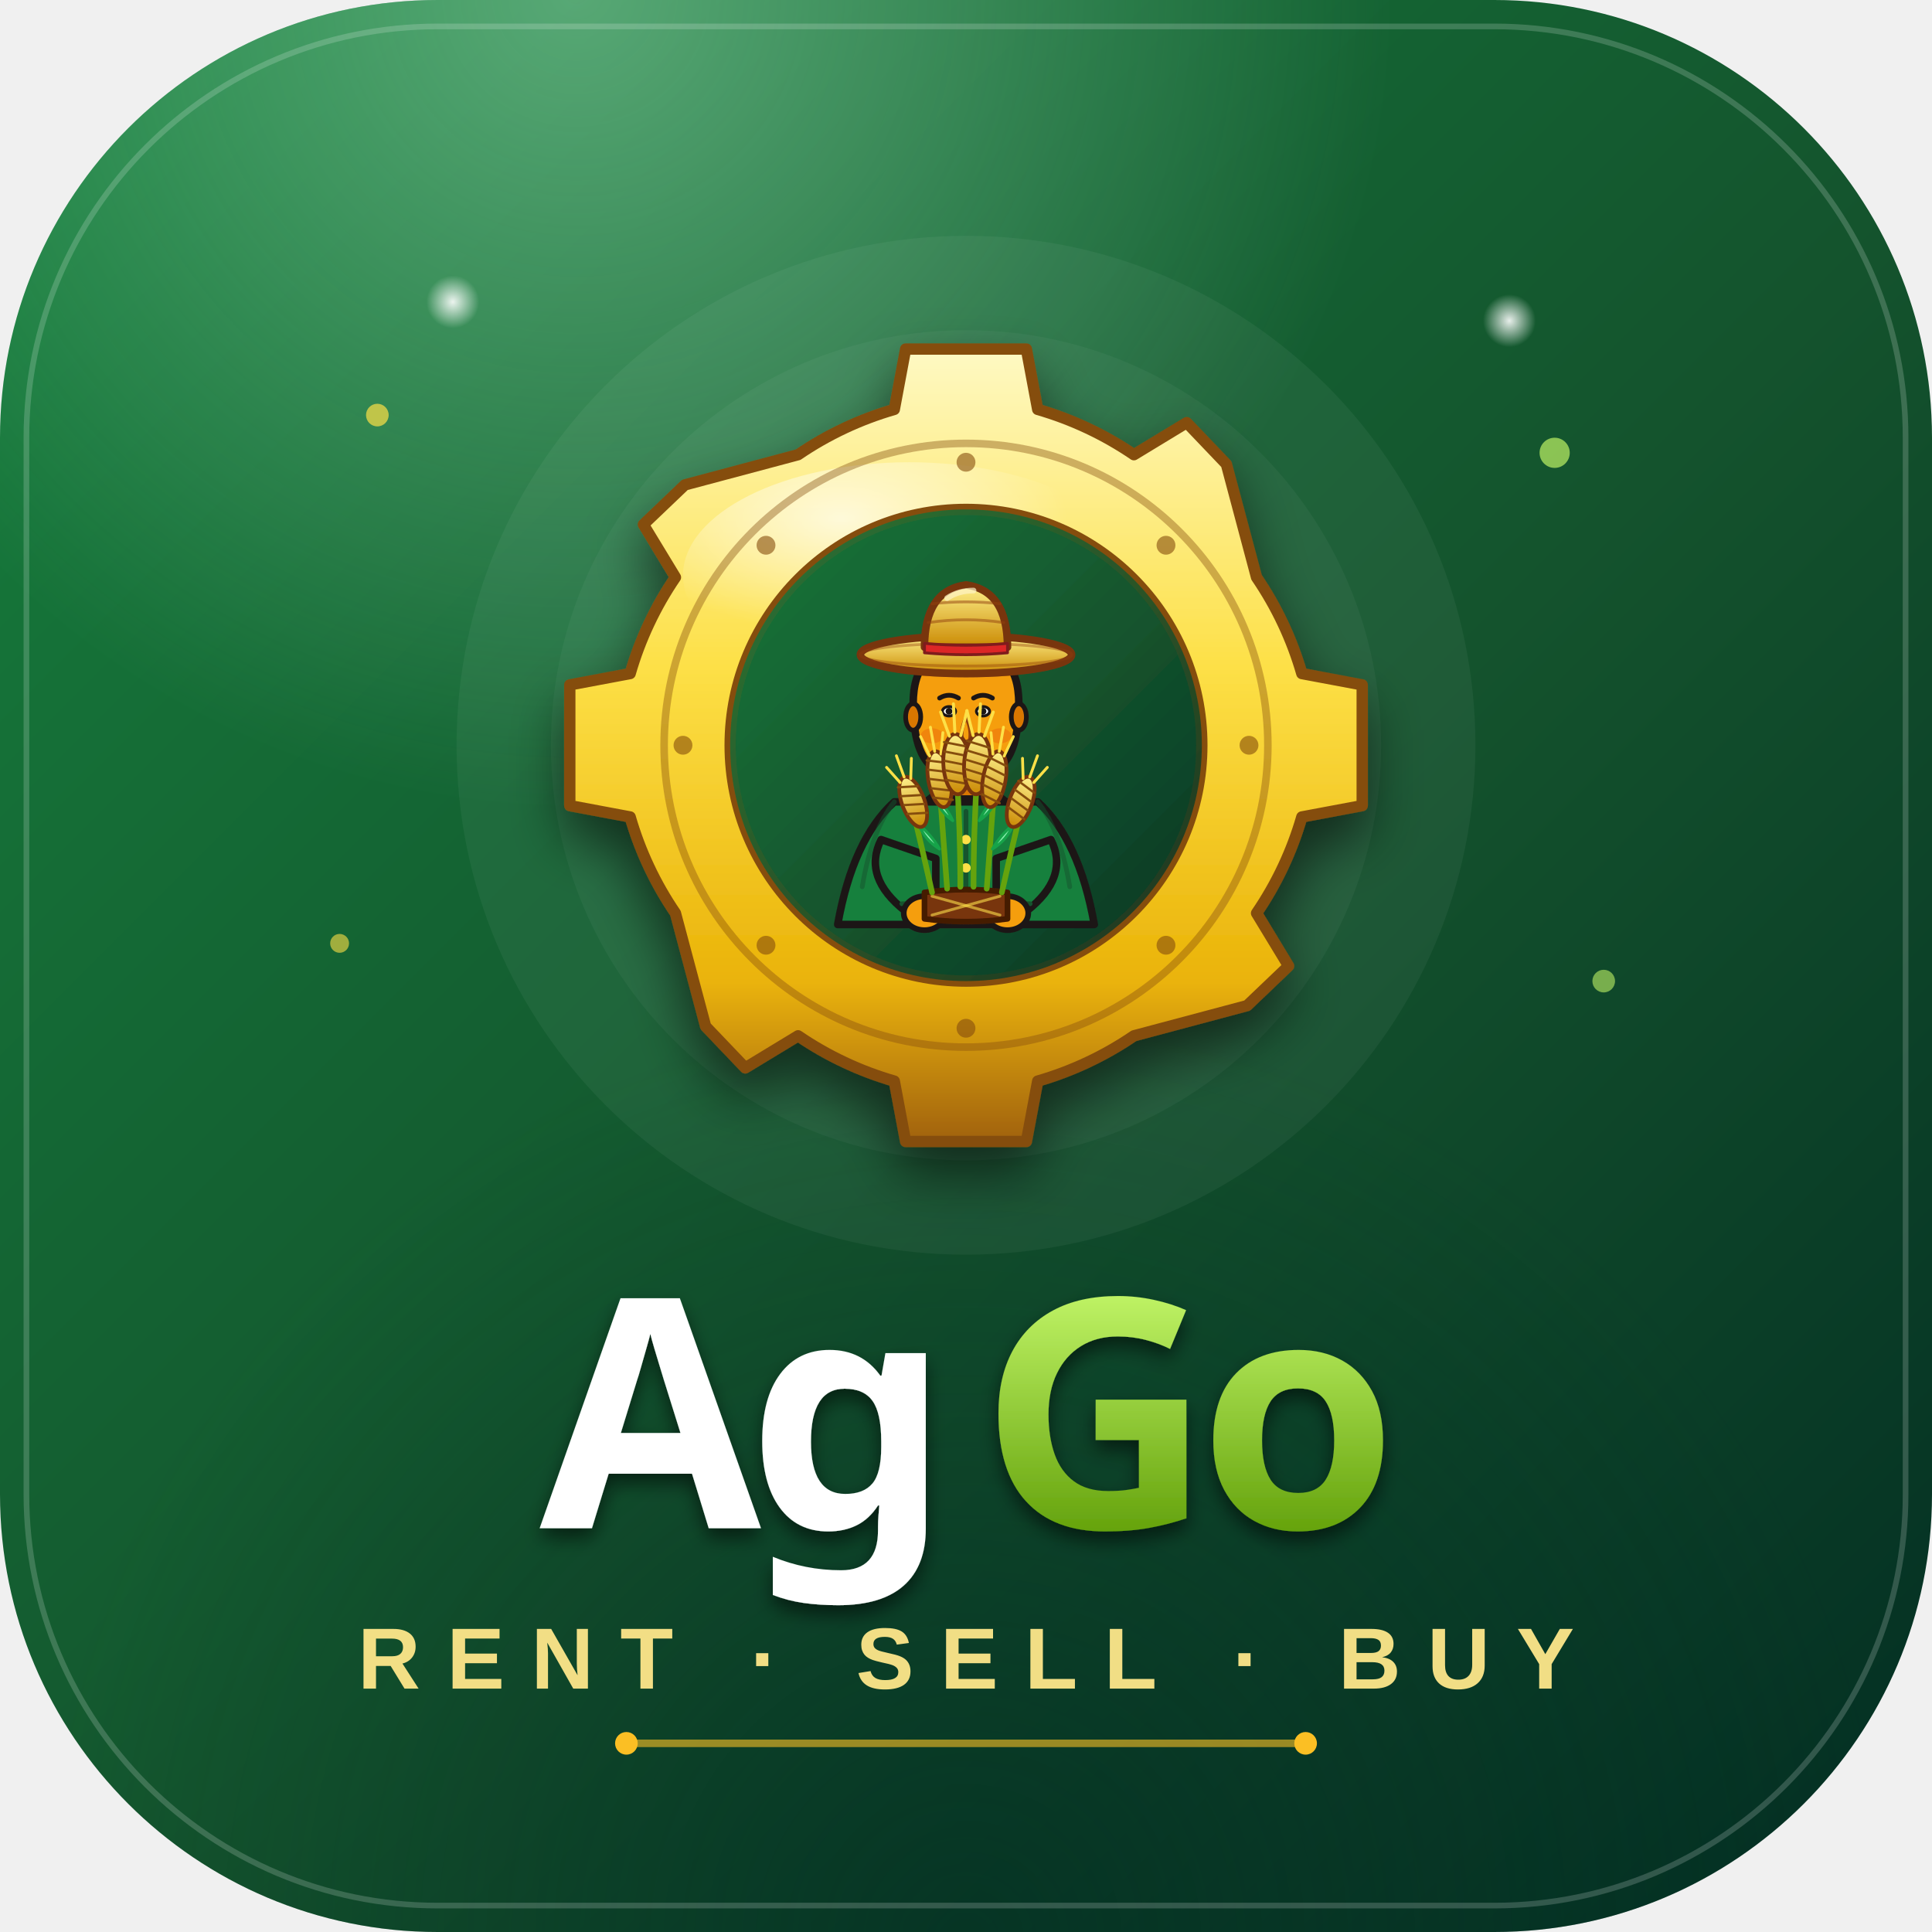
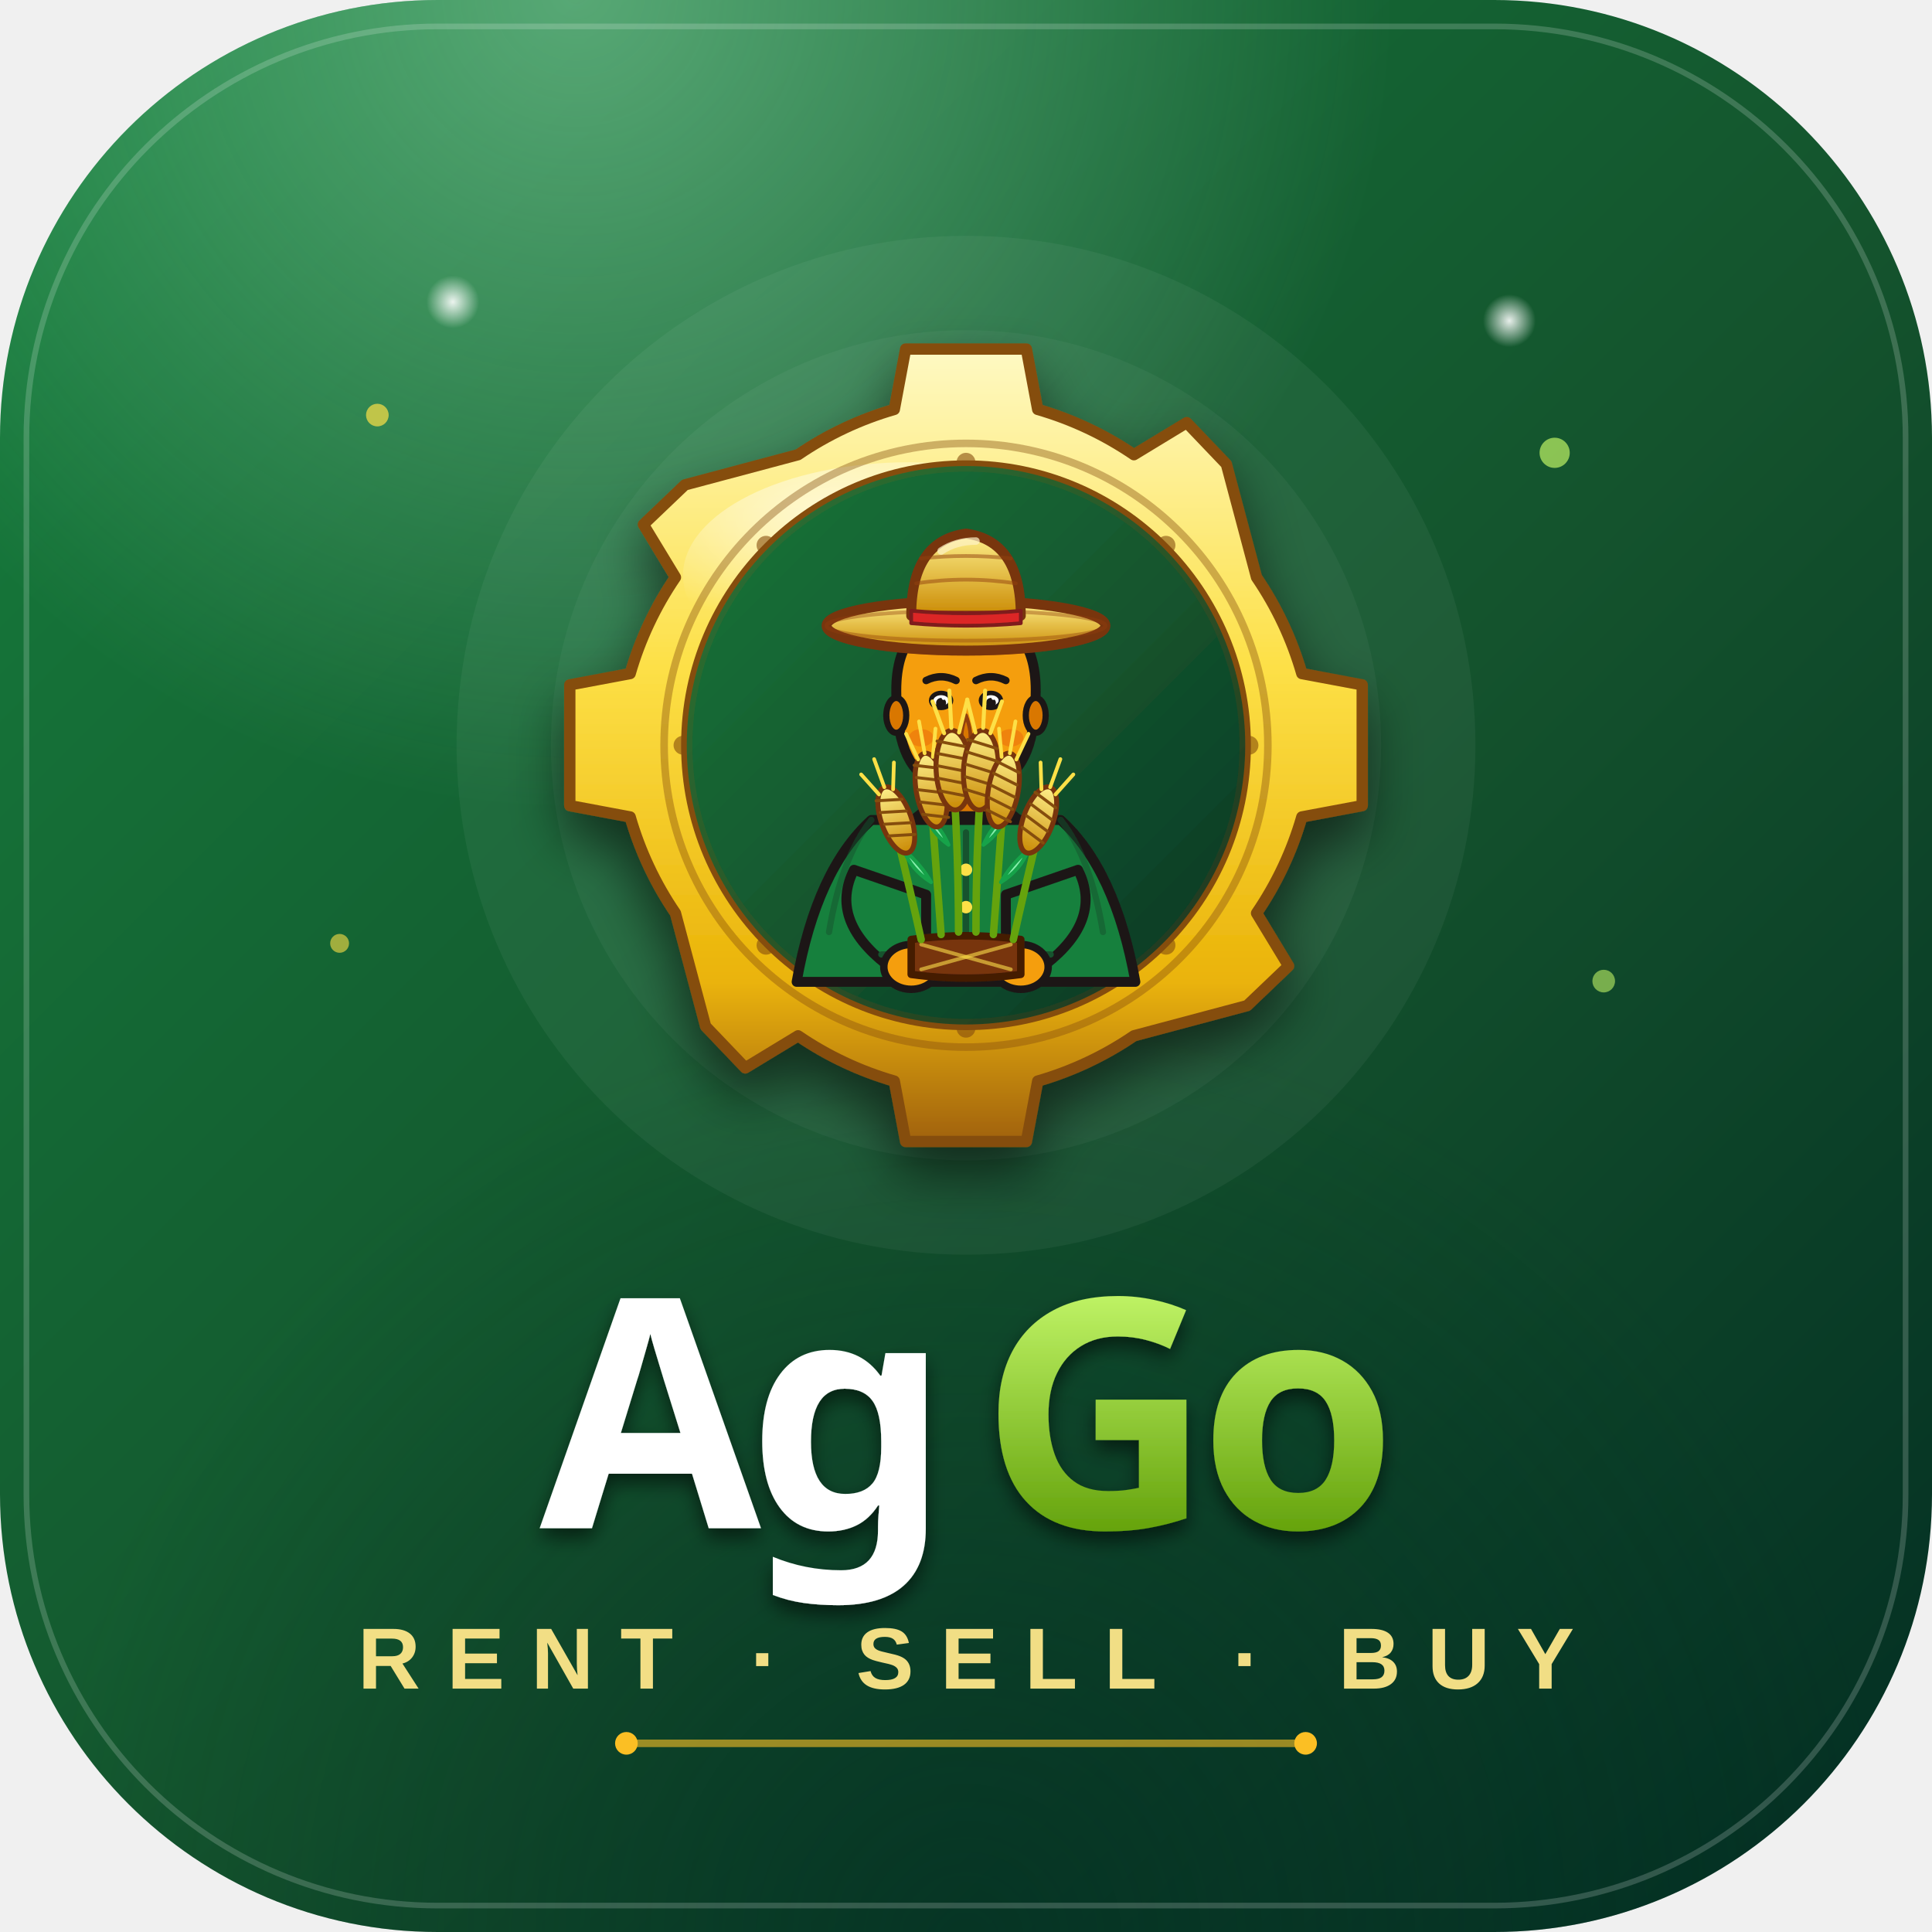
<svg xmlns="http://www.w3.org/2000/svg" width="1024" height="1024" viewBox="0 0 1024 1024">
  <defs>
    <linearGradient id="bgGrad" x1="0%" y1="0%" x2="100%" y2="100%">
      <stop offset="0%" stop-color="#15803d" />
      <stop offset="55%" stop-color="#14532d" />
      <stop offset="100%" stop-color="#022c22" />
    </linearGradient>
    <radialGradient id="sheen" cx="30%" cy="0%" r="70%">
      <stop offset="0%" stop-color="#bbf7d0" stop-opacity="0.4" />
      <stop offset="60%" stop-color="#bbf7d0" stop-opacity="0" />
    </radialGradient>
    <radialGradient id="shade" cx="50%" cy="100%" r="80%">
      <stop offset="0%" stop-color="#022c22" stop-opacity="0.6" />
      <stop offset="60%" stop-color="#022c22" stop-opacity="0" />
    </radialGradient>
    <linearGradient id="gearOuter" x1="0%" y1="0%" x2="0%" y2="100%">
      <stop offset="0%" stop-color="#fef9c3" />
      <stop offset="40%" stop-color="#fde047" />
      <stop offset="80%" stop-color="#eab308" />
      <stop offset="100%" stop-color="#a16207" />
    </linearGradient>
    <linearGradient id="gearInner" x1="0%" y1="0%" x2="0%" y2="100%">
      <stop offset="0%" stop-color="#fef08a" />
      <stop offset="100%" stop-color="#ca8a04" />
    </linearGradient>
    <radialGradient id="gearShine" cx="35%" cy="25%" r="50%">
      <stop offset="0%" stop-color="#ffffff" stop-opacity="0.7" />
      <stop offset="100%" stop-color="#ffffff" stop-opacity="0" />
    </radialGradient>
    <linearGradient id="leafGrad" x1="0%" y1="0%" x2="0%" y2="100%">
      <stop offset="0%" stop-color="#86efac" />
      <stop offset="100%" stop-color="#16a34a" />
    </linearGradient>
    <linearGradient id="grainGrad" x1="0%" y1="0%" x2="0%" y2="100%">
      <stop offset="0%" stop-color="#fef08a" />
      <stop offset="100%" stop-color="#ca8a04" />
    </linearGradient>
    <linearGradient id="goGrad" x1="0%" y1="0%" x2="0%" y2="100%">
      <stop offset="0%" stop-color="#bef264" />
      <stop offset="100%" stop-color="#65a30d" />
    </linearGradient>
    <filter id="dropShadow" x="-20%" y="-20%" width="140%" height="140%">
      <feGaussianBlur in="SourceAlpha" stdDeviation="14" />
      <feOffset dx="0" dy="14" result="off" />
      <feComponentTransfer>
        <feFuncA type="linear" slope="0.55" />
      </feComponentTransfer>
      <feMerge>
        <feMergeNode />
        <feMergeNode in="SourceGraphic" />
      </feMerge>
    </filter>
    <filter id="textShadow" x="-20%" y="-20%" width="140%" height="140%">
      <feGaussianBlur in="SourceAlpha" stdDeviation="5" />
      <feOffset dx="0" dy="5" result="off" />
      <feComponentTransfer>
        <feFuncA type="linear" slope="0.55" />
      </feComponentTransfer>
      <feMerge>
        <feMergeNode />
        <feMergeNode in="SourceGraphic" />
      </feMerge>
    </filter>
    <radialGradient id="sparkle" cx="50%" cy="50%" r="50%">
      <stop offset="0%" stop-color="#ffffff" stop-opacity="0.9" />
      <stop offset="100%" stop-color="#ffffff" stop-opacity="0" />
    </radialGradient>
  </defs>
  <rect width="1024" height="1024" rx="232" ry="232" fill="url(#bgGrad)" />
  <rect width="1024" height="1024" rx="232" ry="232" fill="url(#sheen)" />
  <rect width="1024" height="1024" rx="232" ry="232" fill="url(#shade)" />
  <rect x="14" y="14" width="996" height="996" rx="218" ry="218" fill="none" stroke="#ffffff" stroke-width="3" stroke-opacity="0.18" />
  <circle cx="512" cy="395" r="270" fill="#ffffff" fill-opacity="0.05" />
  <circle cx="512" cy="395" r="220" fill="#ffffff" fill-opacity="0.04" />
  <circle cx="200" cy="220" r="6" fill="#fde047" fill-opacity="0.7" />
  <circle cx="824" cy="240" r="8" fill="#bef264" fill-opacity="0.7" />
  <circle cx="180" cy="500" r="5" fill="#fde047" fill-opacity="0.6" />
  <circle cx="850" cy="520" r="6" fill="#bef264" fill-opacity="0.6" />
  <circle cx="240" cy="160" r="14" fill="url(#sparkle)" />
  <circle cx="800" cy="170" r="14" fill="url(#sparkle)" />
  <g filter="url(#dropShadow)" transform="translate(512 395)">
    <g>
      <path d="         M 0 -210         L 32 -210 L 38 -178 L 38 -178         A 178 178 0 0 1 89 -154         L 117 -171 L 138 -149 L 154 -89         A 178 178 0 0 1 178 -38         L 210 -32 L 210 32 L 178 38         A 178 178 0 0 1 154 89         L 171 117 L 149 138 L 89 154         A 178 178 0 0 1 38 178         L 32 210 L -32 210 L -38 178         A 178 178 0 0 1 -89 154         L -117 171 L -138 149 L -154 89         A 178 178 0 0 1 -178 38         L -210 32 L -210 -32 L -178 -38         A 178 178 0 0 1 -154 -89         L -171 -117 L -149 -138 L -89 -154         A 178 178 0 0 1 -38 -178         L -32 -210 Z       " fill="url(#gearOuter)" stroke="#854d0e" stroke-width="6" stroke-linejoin="round" />
      <ellipse cx="-30" cy="-90" rx="120" ry="60" fill="url(#gearShine)" />
      <circle cx="0" cy="0" r="160" fill="none" stroke="#854d0e" stroke-width="4" stroke-opacity="0.4" />
      <g fill="#854d0e" fill-opacity="0.6">
        <circle cx="0" cy="-150" r="5" />
        <circle cx="106" cy="-106" r="5" />
        <circle cx="150" cy="0" r="5" />
        <circle cx="106" cy="106" r="5" />
        <circle cx="0" cy="150" r="5" />
        <circle cx="-106" cy="106" r="5" />
        <circle cx="-150" cy="0" r="5" />
        <circle cx="-106" cy="-106" r="5" />
      </g>
-       <circle cx="0" cy="0" r="125" fill="#14532d" stroke="#854d0e" stroke-width="6" />
-       <circle cx="0" cy="0" r="125" fill="url(#bgGrad)" fill-opacity="0.8" />
+       <circle cx="0" cy="0" r="148" fill="#14532d" stroke="#854d0e" stroke-width="6" />
+       <circle cx="0" cy="0" r="148" fill="url(#bgGrad)" fill-opacity="0.8" />
    </g>
-     <g stroke="#1c1917" stroke-linejoin="round" stroke-linecap="round">
+     <g stroke="#1c1917" stroke-linejoin="round" stroke-linecap="round" transform="scale(1.32)">
      <path d="         M -68 95         Q -60 50, -38 30         L 38 30         Q 60 50, 68 95         Z" fill="#15803d" stroke-width="4" />
      <line x1="0" y1="35" x2="0" y2="92" stroke="#14532d" stroke-width="2.5" />
      <circle cx="0" cy="50" r="2.5" fill="#fde047" stroke-width="0" />
      <circle cx="0" cy="65" r="2.5" fill="#fde047" stroke-width="0" />
      <circle cx="0" cy="80" r="2.5" fill="#fde047" stroke-width="0" />
      <path d="M -22 30 L -12 22 L 0 30 L 12 22 L 22 30 Z" fill="#86efac" stroke-width="3" />
      <path d="M -38 30 Q -50 45, -55 75" fill="none" stroke="#14532d" stroke-width="2.5" stroke-opacity="0.5" />
      <path d="M 38 30 Q 50 45, 55 75" fill="none" stroke="#14532d" stroke-width="2.5" stroke-opacity="0.5" />
      <path d="M -12 28 L -10 14 L 10 14 L 12 28 Z" fill="#d97706" stroke-width="3" />
      <path d="M -10 22 L 10 22" stroke="#92400e" stroke-width="1.5" stroke-opacity="0.5" />
      <path d="         M -28 -22         Q -28 -52, 0 -52         Q 28 -52, 28 -22         Q 28 8, 14 14         Q 0 18, -14 14         Q -28 8, -28 -22         Z" fill="#f59e0b" stroke-width="4" />
-       <ellipse cx="-18" cy="-5" rx="6" ry="4" fill="#dc2626" fill-opacity="0.2" stroke="none" />
-       <ellipse cx="18" cy="-5" rx="6" ry="4" fill="#dc2626" fill-opacity="0.2" stroke="none" />
-       <ellipse cx="-28" cy="-15" rx="4" ry="7" fill="#d97706" stroke-width="2.5" />
-       <ellipse cx="28" cy="-15" rx="4" ry="7" fill="#d97706" stroke-width="2.5" />
-       <ellipse cx="-9" cy="-18" rx="3.5" ry="2.5" fill="#ffffff" stroke-width="1.5" />
-       <ellipse cx="9" cy="-18" rx="3.5" ry="2.5" fill="#ffffff" stroke-width="1.5" />
-       <circle cx="-9" cy="-18" r="1.8" fill="#1c1917" stroke="none" />
-       <circle cx="9" cy="-18" r="1.8" fill="#1c1917" stroke="none" />
-       <path d="M -14 -25 Q -9 -28, -4 -25" fill="none" stroke="#1c1917" stroke-width="2.5" />
-       <path d="M 14 -25 Q 9 -28, 4 -25" fill="none" stroke="#1c1917" stroke-width="2.5" />
-       <path d="M 0 -15 Q -3 -8, -2 -3 Q 0 -1, 2 -3 Q 3 -8, 0 -15" fill="none" stroke="#92400e" stroke-width="1.8" />
-       <path d="M -10 1 Q -6 5, 0 4 Q 6 5, 10 1 Q 7 -2, 0 -1 Q -7 -2, -10 1 Z" fill="#451a03" stroke-width="2" />
-       <path d="M -7 8 Q 0 13, 7 8" fill="none" stroke="#1c1917" stroke-width="2" />
+       <ellipse cx="-18" cy="-3" rx="5" ry="3.5" fill="#dc2626" fill-opacity="0.22" stroke="none" />
+       <ellipse cx="18" cy="-3" rx="5" ry="3.5" fill="#dc2626" fill-opacity="0.22" stroke="none" />
+       <ellipse cx="-28" cy="-12" rx="4" ry="7" fill="#d97706" stroke-width="2.5" />
+       <ellipse cx="28" cy="-12" rx="4" ry="7" fill="#d97706" stroke-width="2.5" />
+       <ellipse cx="-10" cy="-18" rx="4" ry="3" fill="#ffffff" stroke-width="1.8" />
+       <ellipse cx="10" cy="-18" rx="4" ry="3" fill="#ffffff" stroke-width="1.8" />
+       <circle cx="-10" cy="-17" r="2" fill="#1c1917" stroke="none" />
+       <circle cx="10" cy="-17" r="2" fill="#1c1917" stroke="none" />
+       <circle cx="-9" cy="-19" r="0.8" fill="#ffffff" stroke="none" />
+       <circle cx="11" cy="-19" r="0.8" fill="#ffffff" stroke="none" />
+       <path d="M -16 -26 Q -10 -29, -4 -26" fill="none" stroke="#1c1917" stroke-width="3" />
+       <path d="M 16 -26 Q 10 -29, 4 -26" fill="none" stroke="#1c1917" stroke-width="3" />
+       <path d="M 0 -12 Q -2.5 -5, -1.5 -1 Q 0 1, 1.5 -1 Q 2.5 -5, 0 -12" fill="#d97706" stroke="#92400e" stroke-width="1.5" />
+       <path d="M -12 2 Q -7 6, 0 4 Q 7 6, 12 2 Q 9 -1, 4 0 Q 0 1, -4 0 Q -9 -1, -12 2 Z" fill="#1c1917" stroke-width="1.5" />
+       <path d="M -6 9 Q 0 13, 6 9" fill="none" stroke="#1c1917" stroke-width="2.2" />
      <ellipse cx="0" cy="-46" rx="56" ry="10" fill="#78350f" stroke-width="0" opacity="0.4" />
      <ellipse cx="0" cy="-48" rx="56" ry="10" fill="url(#grainGrad)" stroke="#78350f" stroke-width="4" />
      <ellipse cx="0" cy="-48" rx="56" ry="6" fill="none" stroke="#92400e" stroke-width="1.5" stroke-opacity="0.4" />
      <path d="         M -22 -52         Q -22 -82, 0 -85         Q 22 -82, 22 -52         Z" fill="url(#grainGrad)" stroke="#78350f" stroke-width="4" />
      <path d="M -20 -65 Q 0 -68, 20 -65" fill="none" stroke="#92400e" stroke-width="1.5" stroke-opacity="0.5" />
      <path d="M -18 -75 Q 0 -77, 18 -75" fill="none" stroke="#92400e" stroke-width="1.5" stroke-opacity="0.5" />
      <path d="M -22 -54 Q 0 -52, 22 -54 L 22 -49 Q 0 -47, -22 -49 Z" fill="#dc2626" stroke="#7f1d1d" stroke-width="1.5" />
      <path d="M -10 -78 Q -4 -82, 4 -82" fill="none" stroke="#fef3c7" stroke-width="3" stroke-opacity="0.7" />
      <path d="         M -45 50         Q -55 70, -32 88         Q -22 92, -16 86         L -16 60         Z" fill="#15803d" stroke-width="4" />
      <path d="         M 45 50         Q 55 70, 32 88         Q 22 92, 16 86         L 16 60         Z" fill="#15803d" stroke-width="4" />
      <path d="M -34 84 L -16 84" stroke="#14532d" stroke-width="2.5" />
      <path d="M 34 84 L 16 84" stroke="#14532d" stroke-width="2.5" />
      <ellipse cx="-22" cy="89" rx="11" ry="9" fill="#f59e0b" stroke-width="3" />
      <ellipse cx="22" cy="89" rx="11" ry="9" fill="#f59e0b" stroke-width="3" />
      <g>
        <path d="M -22 78 Q 0 75, 22 78 L 22 92 Q 0 95, -22 92 Z" fill="#78350f" stroke="#451a03" stroke-width="3" />
        <line x1="-18" y1="80" x2="18" y2="90" stroke="#fde047" stroke-width="1.5" stroke-opacity="0.6" />
        <line x1="-18" y1="90" x2="18" y2="80" stroke="#fde047" stroke-width="1.5" stroke-opacity="0.6" />
        <g stroke="#65a30d" stroke-width="3" stroke-linecap="round" fill="none">
          <path d="M -18 78 Q -22 60, -28 35" />
          <path d="M -10 76 Q -12 50, -14 22" />
          <path d="M -3 75  Q -3 45, -5 14" />
          <path d="M 4 75   Q 4 45, 6 14" />
          <path d="M 11 76  Q 13 50, 15 22" />
          <path d="M 19 78  Q 23 60, 29 35" />
        </g>
        <g fill="#86efac" stroke="#16a34a" stroke-width="1.5">
          <path d="M -14 55 Q -22 50, -25 42 Q -18 48, -14 55 Z" />
          <path d="M 14 55 Q 22 50, 25 42 Q 18 48, 14 55 Z" />
          <path d="M -7 40 Q -14 35, -16 28 Q -10 33, -7 40 Z" />
          <path d="M 7 40 Q 14 35, 16 28 Q 10 33, 7 40 Z" />
        </g>
        <g>
          <g transform="translate(-28 30) rotate(-20)">
            <ellipse cx="0" cy="0" rx="6" ry="14" fill="url(#grainGrad)" stroke="#78350f" stroke-width="2" />
            <path d="M -5 -10 L 5 -7 M -5 -5 L 5 -2 M -5 0 L 5 3 M -5 5 L 5 8" stroke="#854d0e" stroke-width="1.2" fill="none" />
            <line x1="-3" y1="-12" x2="-7" y2="-22" stroke="#fde047" stroke-width="1.5" />
            <line x1="0" y1="-14" x2="0" y2="-26" stroke="#fde047" stroke-width="1.5" />
            <line x1="3" y1="-12" x2="7" y2="-22" stroke="#fde047" stroke-width="1.5" />
          </g>
          <g transform="translate(-14 18) rotate(-10)">
            <ellipse cx="0" cy="0" rx="6" ry="15" fill="url(#grainGrad)" stroke="#78350f" stroke-width="2" />
            <path d="M -5 -11 L 5 -8 M -5 -6 L 5 -3 M -5 -1 L 5 2 M -5 4 L 5 7 M -5 9 L 5 12" stroke="#854d0e" stroke-width="1.2" fill="none" />
            <line x1="-3" y1="-13" x2="-6" y2="-24" stroke="#fde047" stroke-width="1.5" />
            <line x1="0" y1="-15" x2="0" y2="-28" stroke="#fde047" stroke-width="1.5" />
            <line x1="3" y1="-13" x2="6" y2="-24" stroke="#fde047" stroke-width="1.5" />
          </g>
          <g transform="translate(-5 10) rotate(-3)">
            <ellipse cx="0" cy="0" rx="7" ry="16" fill="url(#grainGrad)" stroke="#78350f" stroke-width="2" />
            <path d="M -6 -12 L 6 -9 M -6 -7 L 6 -4 M -6 -2 L 6 1 M -6 3 L 6 6 M -6 8 L 6 11" stroke="#854d0e" stroke-width="1.2" fill="none" />
            <line x1="-3" y1="-15" x2="-7" y2="-28" stroke="#fde047" stroke-width="1.6" />
            <line x1="0" y1="-17" x2="0" y2="-32" stroke="#fde047" stroke-width="1.6" />
            <line x1="3" y1="-15" x2="7" y2="-28" stroke="#fde047" stroke-width="1.6" />
          </g>
          <g transform="translate(6 10) rotate(3)">
            <ellipse cx="0" cy="0" rx="7" ry="16" fill="url(#grainGrad)" stroke="#78350f" stroke-width="2" />
            <path d="M -6 -12 L 6 -9 M -6 -7 L 6 -4 M -6 -2 L 6 1 M -6 3 L 6 6 M -6 8 L 6 11" stroke="#854d0e" stroke-width="1.2" fill="none" />
            <line x1="-3" y1="-15" x2="-7" y2="-28" stroke="#fde047" stroke-width="1.6" />
            <line x1="0" y1="-17" x2="0" y2="-32" stroke="#fde047" stroke-width="1.6" />
            <line x1="3" y1="-15" x2="7" y2="-28" stroke="#fde047" stroke-width="1.6" />
          </g>
          <g transform="translate(15 18) rotate(10)">
            <ellipse cx="0" cy="0" rx="6" ry="15" fill="url(#grainGrad)" stroke="#78350f" stroke-width="2" />
            <path d="M -5 -11 L 5 -8 M -5 -6 L 5 -3 M -5 -1 L 5 2 M -5 4 L 5 7 M -5 9 L 5 12" stroke="#854d0e" stroke-width="1.2" fill="none" />
            <line x1="-3" y1="-13" x2="-6" y2="-24" stroke="#fde047" stroke-width="1.5" />
            <line x1="0" y1="-15" x2="0" y2="-28" stroke="#fde047" stroke-width="1.5" />
            <line x1="3" y1="-13" x2="6" y2="-24" stroke="#fde047" stroke-width="1.5" />
          </g>
          <g transform="translate(29 30) rotate(20)">
            <ellipse cx="0" cy="0" rx="6" ry="14" fill="url(#grainGrad)" stroke="#78350f" stroke-width="2" />
            <path d="M -5 -10 L 5 -7 M -5 -5 L 5 -2 M -5 0 L 5 3 M -5 5 L 5 8" stroke="#854d0e" stroke-width="1.2" fill="none" />
            <line x1="-3" y1="-12" x2="-7" y2="-22" stroke="#fde047" stroke-width="1.5" />
            <line x1="0" y1="-14" x2="0" y2="-26" stroke="#fde047" stroke-width="1.5" />
            <line x1="3" y1="-12" x2="7" y2="-22" stroke="#fde047" stroke-width="1.5" />
          </g>
        </g>
      </g>
    </g>
  </g>
  <g filter="url(#textShadow)">
    <text x="395" y="810" text-anchor="middle" font-family="'Plus Jakarta Sans', 'Arial Black', sans-serif" font-size="170" font-weight="900" fill="#ffffff" letter-spacing="-7">Ag</text>
    <text x="630" y="810" text-anchor="middle" font-family="'Plus Jakarta Sans', 'Arial Black', sans-serif" font-size="170" font-weight="900" fill="url(#goGrad)" letter-spacing="-7">Go</text>
  </g>
  <text x="512" y="895" text-anchor="middle" font-family="'Plus Jakarta Sans', Arial, sans-serif" font-size="46" font-weight="800" fill="#fde68a" letter-spacing="14" fill-opacity="0.95">RENT · SELL · BUY</text>
  <rect x="332" y="922" width="360" height="4" rx="2" fill="#fbbf24" fill-opacity="0.6" />
  <circle cx="332" cy="924" r="6" fill="#fbbf24" />
  <circle cx="692" cy="924" r="6" fill="#fbbf24" />
</svg>
